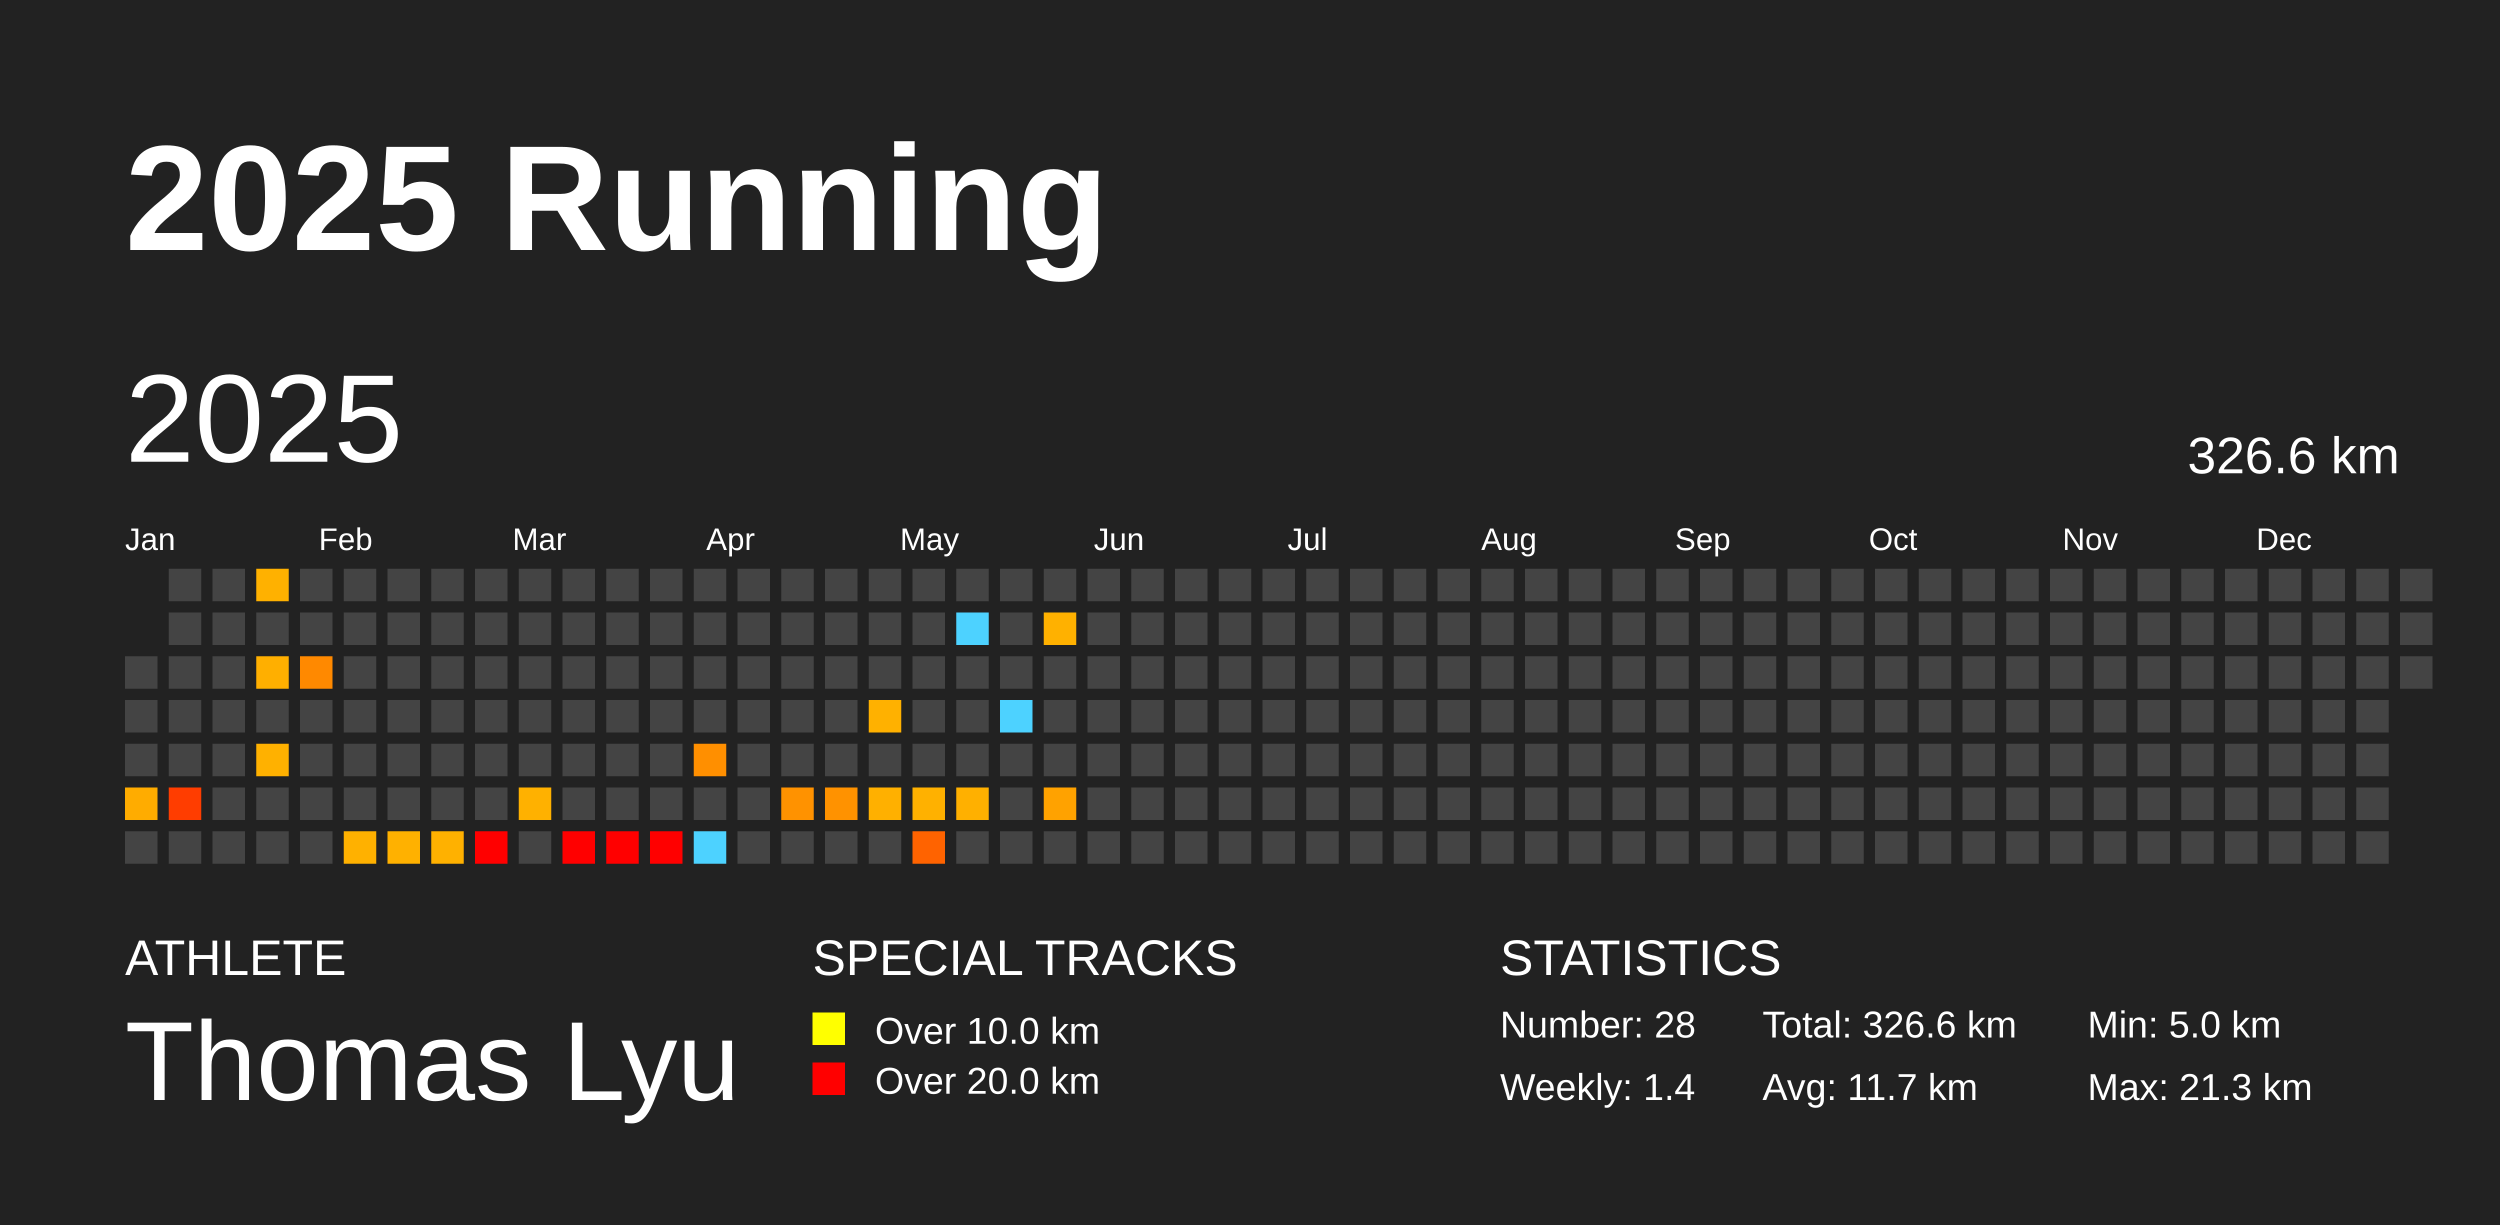
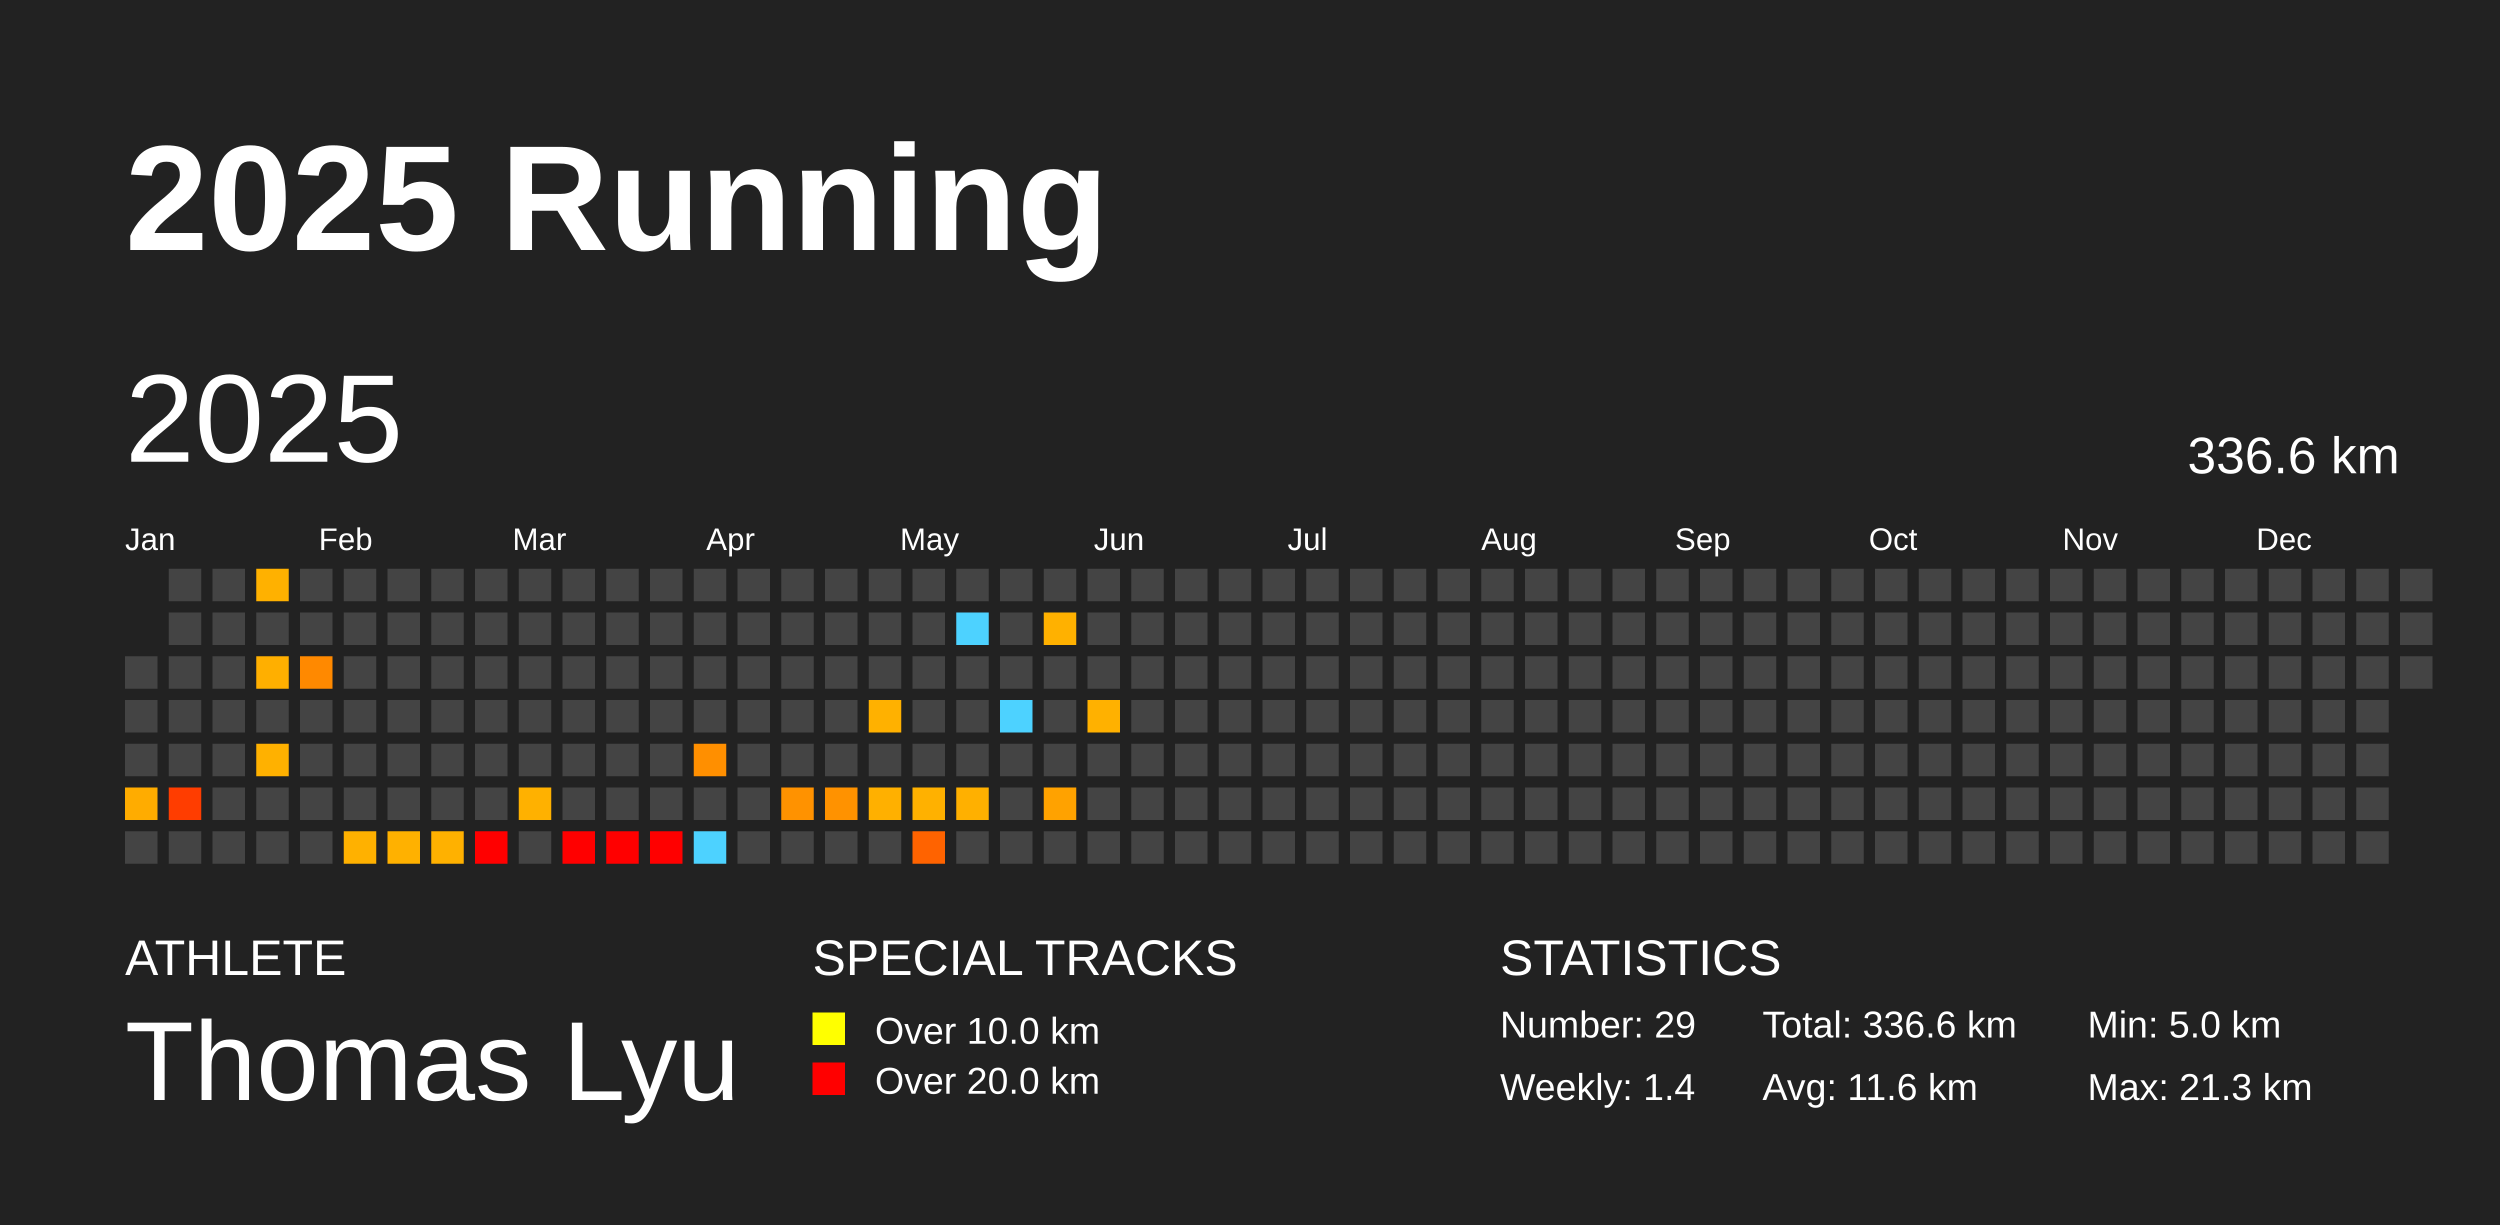
<svg xmlns="http://www.w3.org/2000/svg" baseProfile="full" height="98mm" version="1.1" viewBox="0,0,200,98" width="200mm">
  <defs />
  <rect fill="#222222" height="98" width="200" x="0" y="0" />
  <text fill="#FFFFFF" style="font-size:12px; font-family:Arial; font-weight:bold;" x="10" y="20">2025 Running</text>
  <text fill="#FFFFFF" style="font-size:4px; font-family:Arial" x="10" y="78">ATHLETE</text>
  <text fill="#FFFFFF" style="font-size:9px; font-family:Arial" x="10" y="88">Thomas Lyu</text>
  <text fill="#FFFFFF" style="font-size:4px; font-family:Arial" x="65" y="78">SPECIAL TRACKS</text>
  <rect fill="yellow" height="2.6" width="2.6" x="65" y="81" />
  <text fill="#FFFFFF" style="font-size:3px; font-family:Arial" x="70" y="83.5">Over 10.0 km</text>
  <rect fill="red" height="2.6" width="2.6" x="65" y="85" />
  <text fill="#FFFFFF" style="font-size:3px; font-family:Arial" x="70" y="87.5">Over 20.0 km</text>
  <text fill="#FFFFFF" style="font-size:4px; font-family:Arial" x="120" y="78">STATISTICS</text>
-   <text fill="#FFFFFF" style="font-size:3px; font-family:Arial" x="120" y="83">Number: 28</text>
+   <text fill="#FFFFFF" style="font-size:3px; font-family:Arial" x="120" y="83">Number: 29</text>
  <text fill="#FFFFFF" style="font-size:3px; font-family:Arial" x="120" y="88">Weekly: 1.4</text>
-   <text fill="#FFFFFF" style="font-size:3px; font-family:Arial" x="141" y="83">Total: 326.6 km</text>
-   <text fill="#FFFFFF" style="font-size:3px; font-family:Arial" x="141" y="88">Avg: 11.7 km</text>
+   <text fill="#FFFFFF" style="font-size:3px; font-family:Arial" x="141" y="83">Total: 336.6 km</text>
+   <text fill="#FFFFFF" style="font-size:3px; font-family:Arial" x="141" y="88">Avg: 11.6 km</text>
  <text fill="#FFFFFF" style="font-size:3px; font-family:Arial" x="167" y="83">Min: 5.0 km</text>
  <text fill="#FFFFFF" style="font-size:3px; font-family:Arial" x="167" y="88">Max: 21.3 km</text>
  <text dominant-baseline="hanging" fill="#FFFFFF" style="font-size:10.0px; font-family:Arial;" x="10" y="30">2025</text>
-   <text dominant-baseline="hanging" fill="#FFFFFF" style="font-size:4.125px; font-family:Arial;" x="175" y="35">326.6 km</text>
+   <text dominant-baseline="hanging" fill="#FFFFFF" style="font-size:4.125px; font-family:Arial;" x="175" y="35">336.6 km</text>
  <text fill="#FFFFFF" style="font-size:2.5px; font-family:Arial" x="10.0" y="44">Jan</text>
  <text fill="#FFFFFF" style="font-size:2.5px; font-family:Arial" x="25.5" y="44">Feb</text>
  <text fill="#FFFFFF" style="font-size:2.5px; font-family:Arial" x="41.0" y="44">Mar</text>
  <text fill="#FFFFFF" style="font-size:2.5px; font-family:Arial" x="56.5" y="44">Apr</text>
  <text fill="#FFFFFF" style="font-size:2.5px; font-family:Arial" x="72.0" y="44">May</text>
  <text fill="#FFFFFF" style="font-size:2.5px; font-family:Arial" x="87.5" y="44">Jun</text>
  <text fill="#FFFFFF" style="font-size:2.5px; font-family:Arial" x="103.0" y="44">Jul</text>
  <text fill="#FFFFFF" style="font-size:2.5px; font-family:Arial" x="118.5" y="44">Aug</text>
  <text fill="#FFFFFF" style="font-size:2.5px; font-family:Arial" x="134.0" y="44">Sep</text>
  <text fill="#FFFFFF" style="font-size:2.5px; font-family:Arial" x="149.5" y="44">Oct</text>
  <text fill="#FFFFFF" style="font-size:2.5px; font-family:Arial" x="165.0" y="44">Nov</text>
  <text fill="#FFFFFF" style="font-size:2.5px; font-family:Arial" x="180.5" y="44">Dec</text>
  <rect fill="#444444" height="2.6" width="2.6" x="10.0" y="52.5" />
  <rect fill="#444444" height="2.6" width="2.6" x="10.0" y="56.0" />
  <rect fill="#444444" height="2.6" width="2.6" x="10.0" y="59.5" />
  <rect fill="#ffac00" height="2.6" width="2.6" x="10.0" y="63.0" />
  <rect fill="#444444" height="2.6" width="2.6" x="10.0" y="66.5" />
  <rect fill="#444444" height="2.6" width="2.6" x="13.5" y="45.5" />
  <rect fill="#444444" height="2.6" width="2.6" x="13.5" y="49.0" />
  <rect fill="#444444" height="2.6" width="2.6" x="13.5" y="52.5" />
  <rect fill="#444444" height="2.6" width="2.6" x="13.5" y="56.0" />
  <rect fill="#444444" height="2.6" width="2.6" x="13.5" y="59.5" />
  <rect fill="#ff3d00" height="2.6" width="2.6" x="13.5" y="63.0" />
  <rect fill="#444444" height="2.6" width="2.6" x="13.5" y="66.5" />
  <rect fill="#444444" height="2.6" width="2.6" x="17.0" y="45.5" />
  <rect fill="#444444" height="2.6" width="2.6" x="17.0" y="49.0" />
  <rect fill="#444444" height="2.6" width="2.6" x="17.0" y="52.5" />
  <rect fill="#444444" height="2.6" width="2.6" x="17.0" y="56.0" />
  <rect fill="#444444" height="2.6" width="2.6" x="17.0" y="59.5" />
  <rect fill="#444444" height="2.6" width="2.6" x="17.0" y="63.0" />
  <rect fill="#444444" height="2.6" width="2.6" x="17.0" y="66.5" />
  <rect fill="#ffb100" height="2.6" width="2.6" x="20.5" y="45.5" />
  <rect fill="#444444" height="2.6" width="2.6" x="20.5" y="49.0" />
  <rect fill="#ffaf00" height="2.6" width="2.6" x="20.5" y="52.5" />
  <rect fill="#444444" height="2.6" width="2.6" x="20.5" y="56.0" />
  <rect fill="#ffb100" height="2.6" width="2.6" x="20.5" y="59.5" />
  <rect fill="#444444" height="2.6" width="2.6" x="20.5" y="63.0" />
  <rect fill="#444444" height="2.6" width="2.6" x="20.5" y="66.5" />
  <rect fill="#444444" height="2.6" width="2.6" x="24.0" y="45.5" />
  <rect fill="#444444" height="2.6" width="2.6" x="24.0" y="49.0" />
  <rect fill="#ff8900" height="2.6" width="2.6" x="24.0" y="52.5" />
  <rect fill="#444444" height="2.6" width="2.6" x="24.0" y="56.0" />
  <rect fill="#444444" height="2.6" width="2.6" x="24.0" y="59.5" />
  <rect fill="#444444" height="2.6" width="2.6" x="24.0" y="63.0" />
  <rect fill="#444444" height="2.6" width="2.6" x="24.0" y="66.5" />
  <rect fill="#444444" height="2.6" width="2.6" x="27.5" y="45.5" />
  <rect fill="#444444" height="2.6" width="2.6" x="27.5" y="49.0" />
  <rect fill="#444444" height="2.6" width="2.6" x="27.5" y="52.5" />
  <rect fill="#444444" height="2.6" width="2.6" x="27.5" y="56.0" />
  <rect fill="#444444" height="2.6" width="2.6" x="27.5" y="59.5" />
  <rect fill="#444444" height="2.6" width="2.6" x="27.5" y="63.0" />
  <rect fill="#ffb100" height="2.6" width="2.6" x="27.5" y="66.5" />
  <rect fill="#444444" height="2.6" width="2.6" x="31.0" y="45.5" />
  <rect fill="#444444" height="2.6" width="2.6" x="31.0" y="49.0" />
  <rect fill="#444444" height="2.6" width="2.6" x="31.0" y="52.5" />
  <rect fill="#444444" height="2.6" width="2.6" x="31.0" y="56.0" />
  <rect fill="#444444" height="2.6" width="2.6" x="31.0" y="59.5" />
  <rect fill="#444444" height="2.6" width="2.6" x="31.0" y="63.0" />
  <rect fill="#ffb100" height="2.6" width="2.6" x="31.0" y="66.5" />
  <rect fill="#444444" height="2.6" width="2.6" x="34.5" y="45.5" />
  <rect fill="#444444" height="2.6" width="2.6" x="34.5" y="49.0" />
  <rect fill="#444444" height="2.6" width="2.6" x="34.5" y="52.5" />
  <rect fill="#444444" height="2.6" width="2.6" x="34.5" y="56.0" />
  <rect fill="#444444" height="2.6" width="2.6" x="34.5" y="59.5" />
  <rect fill="#444444" height="2.6" width="2.6" x="34.5" y="63.0" />
  <rect fill="#ffb100" height="2.6" width="2.6" x="34.5" y="66.5" />
  <rect fill="#444444" height="2.6" width="2.6" x="38.0" y="45.5" />
  <rect fill="#444444" height="2.6" width="2.6" x="38.0" y="49.0" />
  <rect fill="#444444" height="2.6" width="2.6" x="38.0" y="52.5" />
  <rect fill="#444444" height="2.6" width="2.6" x="38.0" y="56.0" />
  <rect fill="#444444" height="2.6" width="2.6" x="38.0" y="59.5" />
  <rect fill="#444444" height="2.6" width="2.6" x="38.0" y="63.0" />
  <rect fill="red" height="2.6" width="2.6" x="38.0" y="66.5" />
  <rect fill="#444444" height="2.6" width="2.6" x="41.5" y="45.5" />
  <rect fill="#444444" height="2.6" width="2.6" x="41.5" y="49.0" />
  <rect fill="#444444" height="2.6" width="2.6" x="41.5" y="52.5" />
  <rect fill="#444444" height="2.6" width="2.6" x="41.5" y="56.0" />
  <rect fill="#444444" height="2.6" width="2.6" x="41.5" y="59.5" />
  <rect fill="#ffb100" height="2.6" width="2.6" x="41.5" y="63.0" />
  <rect fill="#444444" height="2.6" width="2.6" x="41.5" y="66.5" />
  <rect fill="#444444" height="2.6" width="2.6" x="45.0" y="45.5" />
  <rect fill="#444444" height="2.6" width="2.6" x="45.0" y="49.0" />
  <rect fill="#444444" height="2.6" width="2.6" x="45.0" y="52.5" />
  <rect fill="#444444" height="2.6" width="2.6" x="45.0" y="56.0" />
  <rect fill="#444444" height="2.6" width="2.6" x="45.0" y="59.5" />
  <rect fill="#444444" height="2.6" width="2.6" x="45.0" y="63.0" />
  <rect fill="red" height="2.6" width="2.6" x="45.0" y="66.5" />
  <rect fill="#444444" height="2.6" width="2.6" x="48.5" y="45.5" />
  <rect fill="#444444" height="2.6" width="2.6" x="48.5" y="49.0" />
  <rect fill="#444444" height="2.6" width="2.6" x="48.5" y="52.5" />
  <rect fill="#444444" height="2.6" width="2.6" x="48.5" y="56.0" />
  <rect fill="#444444" height="2.6" width="2.6" x="48.5" y="59.5" />
  <rect fill="#444444" height="2.6" width="2.6" x="48.5" y="63.0" />
  <rect fill="red" height="2.6" width="2.6" x="48.5" y="66.5" />
  <rect fill="#444444" height="2.6" width="2.6" x="52.0" y="45.5" />
  <rect fill="#444444" height="2.6" width="2.6" x="52.0" y="49.0" />
  <rect fill="#444444" height="2.6" width="2.6" x="52.0" y="52.5" />
  <rect fill="#444444" height="2.6" width="2.6" x="52.0" y="56.0" />
  <rect fill="#444444" height="2.6" width="2.6" x="52.0" y="59.5" />
  <rect fill="#444444" height="2.6" width="2.6" x="52.0" y="63.0" />
  <rect fill="red" height="2.6" width="2.6" x="52.0" y="66.5" />
  <rect fill="#444444" height="2.6" width="2.6" x="55.5" y="45.5" />
  <rect fill="#444444" height="2.6" width="2.6" x="55.5" y="49.0" />
  <rect fill="#444444" height="2.6" width="2.6" x="55.5" y="52.5" />
  <rect fill="#444444" height="2.6" width="2.6" x="55.5" y="56.0" />
  <rect fill="#ff8f00" height="2.6" width="2.6" x="55.5" y="59.5" />
  <rect fill="#444444" height="2.6" width="2.6" x="55.5" y="63.0" />
  <rect fill="#4dd2ff" height="2.6" width="2.6" x="55.5" y="66.5" />
  <rect fill="#444444" height="2.6" width="2.6" x="59.0" y="45.5" />
  <rect fill="#444444" height="2.6" width="2.6" x="59.0" y="49.0" />
  <rect fill="#444444" height="2.6" width="2.6" x="59.0" y="52.5" />
  <rect fill="#444444" height="2.6" width="2.6" x="59.0" y="56.0" />
  <rect fill="#444444" height="2.6" width="2.6" x="59.0" y="59.5" />
  <rect fill="#444444" height="2.6" width="2.6" x="59.0" y="63.0" />
  <rect fill="#444444" height="2.6" width="2.6" x="59.0" y="66.5" />
  <rect fill="#444444" height="2.6" width="2.6" x="62.5" y="45.5" />
  <rect fill="#444444" height="2.6" width="2.6" x="62.5" y="49.0" />
  <rect fill="#444444" height="2.6" width="2.6" x="62.5" y="52.5" />
  <rect fill="#444444" height="2.6" width="2.6" x="62.5" y="56.0" />
  <rect fill="#444444" height="2.6" width="2.6" x="62.5" y="59.5" />
  <rect fill="#ff9200" height="2.6" width="2.6" x="62.5" y="63.0" />
  <rect fill="#444444" height="2.6" width="2.6" x="62.5" y="66.5" />
  <rect fill="#444444" height="2.6" width="2.6" x="66.0" y="45.5" />
  <rect fill="#444444" height="2.6" width="2.6" x="66.0" y="49.0" />
  <rect fill="#444444" height="2.6" width="2.6" x="66.0" y="52.5" />
  <rect fill="#444444" height="2.6" width="2.6" x="66.0" y="56.0" />
  <rect fill="#444444" height="2.6" width="2.6" x="66.0" y="59.5" />
  <rect fill="#ff9200" height="2.6" width="2.6" x="66.0" y="63.0" />
  <rect fill="#444444" height="2.6" width="2.6" x="66.0" y="66.5" />
  <rect fill="#444444" height="2.6" width="2.6" x="69.5" y="45.5" />
  <rect fill="#444444" height="2.6" width="2.6" x="69.5" y="49.0" />
  <rect fill="#444444" height="2.6" width="2.6" x="69.5" y="52.5" />
  <rect fill="#ffb100" height="2.6" width="2.6" x="69.5" y="56.0" />
  <rect fill="#444444" height="2.6" width="2.6" x="69.5" y="59.5" />
  <rect fill="#ffb000" height="2.6" width="2.6" x="69.5" y="63.0" />
  <rect fill="#444444" height="2.6" width="2.6" x="69.5" y="66.5" />
  <rect fill="#444444" height="2.6" width="2.6" x="73.0" y="45.5" />
  <rect fill="#444444" height="2.6" width="2.6" x="73.0" y="49.0" />
  <rect fill="#444444" height="2.6" width="2.6" x="73.0" y="52.5" />
  <rect fill="#444444" height="2.6" width="2.6" x="73.0" y="56.0" />
  <rect fill="#444444" height="2.6" width="2.6" x="73.0" y="59.5" />
  <rect fill="#ffb100" height="2.6" width="2.6" x="73.0" y="63.0" />
  <rect fill="#ff6300" height="2.6" width="2.6" x="73.0" y="66.5" />
  <rect fill="#444444" height="2.6" width="2.6" x="76.5" y="45.5" />
  <rect fill="#4dd2ff" height="2.6" width="2.6" x="76.5" y="49.0" />
  <rect fill="#444444" height="2.6" width="2.6" x="76.5" y="52.5" />
  <rect fill="#444444" height="2.6" width="2.6" x="76.5" y="56.0" />
  <rect fill="#444444" height="2.6" width="2.6" x="76.5" y="59.5" />
  <rect fill="#ffb000" height="2.6" width="2.6" x="76.5" y="63.0" />
  <rect fill="#444444" height="2.6" width="2.6" x="76.5" y="66.5" />
  <rect fill="#444444" height="2.6" width="2.6" x="80.0" y="45.5" />
  <rect fill="#444444" height="2.6" width="2.6" x="80.0" y="49.0" />
  <rect fill="#444444" height="2.6" width="2.6" x="80.0" y="52.5" />
  <rect fill="#4dd2ff" height="2.6" width="2.6" x="80.0" y="56.0" />
  <rect fill="#444444" height="2.6" width="2.6" x="80.0" y="59.5" />
  <rect fill="#444444" height="2.6" width="2.6" x="80.0" y="63.0" />
  <rect fill="#444444" height="2.6" width="2.6" x="80.0" y="66.5" />
  <rect fill="#444444" height="2.6" width="2.6" x="83.5" y="45.5" />
  <rect fill="#ffb100" height="2.6" width="2.6" x="83.5" y="49.0" />
  <rect fill="#444444" height="2.6" width="2.6" x="83.5" y="52.5" />
  <rect fill="#444444" height="2.6" width="2.6" x="83.5" y="56.0" />
  <rect fill="#444444" height="2.6" width="2.6" x="83.5" y="59.5" />
  <rect fill="#ffa200" height="2.6" width="2.6" x="83.5" y="63.0" />
  <rect fill="#444444" height="2.6" width="2.6" x="83.5" y="66.5" />
  <rect fill="#444444" height="2.6" width="2.6" x="87.0" y="45.5" />
  <rect fill="#444444" height="2.6" width="2.6" x="87.0" y="49.0" />
  <rect fill="#444444" height="2.6" width="2.6" x="87.0" y="52.5" />
-   <rect fill="#444444" height="2.6" width="2.6" x="87.0" y="56.0" />
+   <rect fill="#ffb100" height="2.6" width="2.6" x="87.0" y="56.0" />
  <rect fill="#444444" height="2.6" width="2.6" x="87.0" y="59.5" />
  <rect fill="#444444" height="2.6" width="2.6" x="87.0" y="63.0" />
  <rect fill="#444444" height="2.6" width="2.6" x="87.0" y="66.5" />
  <rect fill="#444444" height="2.6" width="2.6" x="90.5" y="45.5" />
  <rect fill="#444444" height="2.6" width="2.6" x="90.5" y="49.0" />
  <rect fill="#444444" height="2.6" width="2.6" x="90.5" y="52.5" />
  <rect fill="#444444" height="2.6" width="2.6" x="90.5" y="56.0" />
  <rect fill="#444444" height="2.6" width="2.6" x="90.5" y="59.5" />
  <rect fill="#444444" height="2.6" width="2.6" x="90.5" y="63.0" />
  <rect fill="#444444" height="2.6" width="2.6" x="90.5" y="66.5" />
  <rect fill="#444444" height="2.6" width="2.6" x="94.0" y="45.5" />
  <rect fill="#444444" height="2.6" width="2.6" x="94.0" y="49.0" />
  <rect fill="#444444" height="2.6" width="2.6" x="94.0" y="52.5" />
  <rect fill="#444444" height="2.6" width="2.6" x="94.0" y="56.0" />
  <rect fill="#444444" height="2.6" width="2.6" x="94.0" y="59.5" />
  <rect fill="#444444" height="2.6" width="2.6" x="94.0" y="63.0" />
  <rect fill="#444444" height="2.6" width="2.6" x="94.0" y="66.5" />
  <rect fill="#444444" height="2.6" width="2.6" x="97.5" y="45.5" />
  <rect fill="#444444" height="2.6" width="2.6" x="97.5" y="49.0" />
  <rect fill="#444444" height="2.6" width="2.6" x="97.5" y="52.5" />
  <rect fill="#444444" height="2.6" width="2.6" x="97.5" y="56.0" />
  <rect fill="#444444" height="2.6" width="2.6" x="97.5" y="59.5" />
  <rect fill="#444444" height="2.6" width="2.6" x="97.5" y="63.0" />
  <rect fill="#444444" height="2.6" width="2.6" x="97.5" y="66.5" />
  <rect fill="#444444" height="2.6" width="2.6" x="101.0" y="45.5" />
  <rect fill="#444444" height="2.6" width="2.6" x="101.0" y="49.0" />
  <rect fill="#444444" height="2.6" width="2.6" x="101.0" y="52.5" />
  <rect fill="#444444" height="2.6" width="2.6" x="101.0" y="56.0" />
  <rect fill="#444444" height="2.6" width="2.6" x="101.0" y="59.5" />
  <rect fill="#444444" height="2.6" width="2.6" x="101.0" y="63.0" />
  <rect fill="#444444" height="2.6" width="2.6" x="101.0" y="66.5" />
  <rect fill="#444444" height="2.6" width="2.6" x="104.5" y="45.5" />
  <rect fill="#444444" height="2.6" width="2.6" x="104.5" y="49.0" />
  <rect fill="#444444" height="2.6" width="2.6" x="104.5" y="52.5" />
  <rect fill="#444444" height="2.6" width="2.6" x="104.5" y="56.0" />
  <rect fill="#444444" height="2.6" width="2.6" x="104.5" y="59.5" />
  <rect fill="#444444" height="2.6" width="2.6" x="104.5" y="63.0" />
  <rect fill="#444444" height="2.6" width="2.6" x="104.5" y="66.5" />
  <rect fill="#444444" height="2.6" width="2.6" x="108.0" y="45.5" />
  <rect fill="#444444" height="2.6" width="2.6" x="108.0" y="49.0" />
  <rect fill="#444444" height="2.6" width="2.6" x="108.0" y="52.5" />
  <rect fill="#444444" height="2.6" width="2.6" x="108.0" y="56.0" />
  <rect fill="#444444" height="2.6" width="2.6" x="108.0" y="59.5" />
  <rect fill="#444444" height="2.6" width="2.6" x="108.0" y="63.0" />
  <rect fill="#444444" height="2.6" width="2.6" x="108.0" y="66.5" />
  <rect fill="#444444" height="2.6" width="2.6" x="111.5" y="45.5" />
  <rect fill="#444444" height="2.6" width="2.6" x="111.5" y="49.0" />
  <rect fill="#444444" height="2.6" width="2.6" x="111.5" y="52.5" />
  <rect fill="#444444" height="2.6" width="2.6" x="111.5" y="56.0" />
  <rect fill="#444444" height="2.6" width="2.6" x="111.5" y="59.5" />
  <rect fill="#444444" height="2.6" width="2.6" x="111.5" y="63.0" />
  <rect fill="#444444" height="2.6" width="2.6" x="111.5" y="66.5" />
  <rect fill="#444444" height="2.6" width="2.6" x="115.0" y="45.5" />
  <rect fill="#444444" height="2.6" width="2.6" x="115.0" y="49.0" />
  <rect fill="#444444" height="2.6" width="2.6" x="115.0" y="52.5" />
  <rect fill="#444444" height="2.6" width="2.6" x="115.0" y="56.0" />
  <rect fill="#444444" height="2.6" width="2.6" x="115.0" y="59.5" />
  <rect fill="#444444" height="2.6" width="2.6" x="115.0" y="63.0" />
  <rect fill="#444444" height="2.6" width="2.6" x="115.0" y="66.5" />
  <rect fill="#444444" height="2.6" width="2.6" x="118.5" y="45.5" />
  <rect fill="#444444" height="2.6" width="2.6" x="118.5" y="49.0" />
  <rect fill="#444444" height="2.6" width="2.6" x="118.5" y="52.5" />
  <rect fill="#444444" height="2.6" width="2.6" x="118.5" y="56.0" />
  <rect fill="#444444" height="2.6" width="2.6" x="118.5" y="59.5" />
  <rect fill="#444444" height="2.6" width="2.6" x="118.5" y="63.0" />
  <rect fill="#444444" height="2.6" width="2.6" x="118.5" y="66.5" />
  <rect fill="#444444" height="2.6" width="2.6" x="122.0" y="45.5" />
  <rect fill="#444444" height="2.6" width="2.6" x="122.0" y="49.0" />
  <rect fill="#444444" height="2.6" width="2.6" x="122.0" y="52.5" />
  <rect fill="#444444" height="2.6" width="2.6" x="122.0" y="56.0" />
  <rect fill="#444444" height="2.6" width="2.6" x="122.0" y="59.5" />
  <rect fill="#444444" height="2.6" width="2.6" x="122.0" y="63.0" />
  <rect fill="#444444" height="2.6" width="2.6" x="122.0" y="66.5" />
  <rect fill="#444444" height="2.6" width="2.6" x="125.5" y="45.5" />
  <rect fill="#444444" height="2.6" width="2.6" x="125.5" y="49.0" />
  <rect fill="#444444" height="2.6" width="2.6" x="125.5" y="52.5" />
  <rect fill="#444444" height="2.6" width="2.6" x="125.5" y="56.0" />
  <rect fill="#444444" height="2.6" width="2.6" x="125.5" y="59.5" />
  <rect fill="#444444" height="2.6" width="2.6" x="125.5" y="63.0" />
  <rect fill="#444444" height="2.6" width="2.6" x="125.5" y="66.5" />
  <rect fill="#444444" height="2.6" width="2.6" x="129.0" y="45.5" />
  <rect fill="#444444" height="2.6" width="2.6" x="129.0" y="49.0" />
  <rect fill="#444444" height="2.6" width="2.6" x="129.0" y="52.5" />
  <rect fill="#444444" height="2.6" width="2.6" x="129.0" y="56.0" />
  <rect fill="#444444" height="2.6" width="2.6" x="129.0" y="59.5" />
  <rect fill="#444444" height="2.6" width="2.6" x="129.0" y="63.0" />
  <rect fill="#444444" height="2.6" width="2.6" x="129.0" y="66.5" />
  <rect fill="#444444" height="2.6" width="2.6" x="132.5" y="45.5" />
  <rect fill="#444444" height="2.6" width="2.6" x="132.5" y="49.0" />
  <rect fill="#444444" height="2.6" width="2.6" x="132.5" y="52.5" />
  <rect fill="#444444" height="2.6" width="2.6" x="132.5" y="56.0" />
  <rect fill="#444444" height="2.6" width="2.6" x="132.5" y="59.5" />
  <rect fill="#444444" height="2.6" width="2.6" x="132.5" y="63.0" />
  <rect fill="#444444" height="2.6" width="2.6" x="132.5" y="66.5" />
  <rect fill="#444444" height="2.6" width="2.6" x="136.0" y="45.5" />
  <rect fill="#444444" height="2.6" width="2.6" x="136.0" y="49.0" />
  <rect fill="#444444" height="2.6" width="2.6" x="136.0" y="52.5" />
  <rect fill="#444444" height="2.6" width="2.6" x="136.0" y="56.0" />
  <rect fill="#444444" height="2.6" width="2.6" x="136.0" y="59.5" />
  <rect fill="#444444" height="2.6" width="2.6" x="136.0" y="63.0" />
  <rect fill="#444444" height="2.6" width="2.6" x="136.0" y="66.5" />
  <rect fill="#444444" height="2.6" width="2.6" x="139.5" y="45.5" />
  <rect fill="#444444" height="2.6" width="2.6" x="139.5" y="49.0" />
  <rect fill="#444444" height="2.6" width="2.6" x="139.5" y="52.5" />
  <rect fill="#444444" height="2.6" width="2.6" x="139.5" y="56.0" />
  <rect fill="#444444" height="2.6" width="2.6" x="139.5" y="59.5" />
  <rect fill="#444444" height="2.6" width="2.6" x="139.5" y="63.0" />
  <rect fill="#444444" height="2.6" width="2.6" x="139.5" y="66.5" />
  <rect fill="#444444" height="2.6" width="2.6" x="143.0" y="45.5" />
  <rect fill="#444444" height="2.6" width="2.6" x="143.0" y="49.0" />
  <rect fill="#444444" height="2.6" width="2.6" x="143.0" y="52.5" />
  <rect fill="#444444" height="2.6" width="2.6" x="143.0" y="56.0" />
  <rect fill="#444444" height="2.6" width="2.6" x="143.0" y="59.5" />
  <rect fill="#444444" height="2.6" width="2.6" x="143.0" y="63.0" />
  <rect fill="#444444" height="2.6" width="2.6" x="143.0" y="66.5" />
  <rect fill="#444444" height="2.6" width="2.6" x="146.5" y="45.5" />
  <rect fill="#444444" height="2.6" width="2.6" x="146.5" y="49.0" />
  <rect fill="#444444" height="2.6" width="2.6" x="146.5" y="52.5" />
  <rect fill="#444444" height="2.6" width="2.6" x="146.5" y="56.0" />
  <rect fill="#444444" height="2.6" width="2.6" x="146.5" y="59.5" />
  <rect fill="#444444" height="2.6" width="2.6" x="146.5" y="63.0" />
  <rect fill="#444444" height="2.6" width="2.6" x="146.5" y="66.5" />
  <rect fill="#444444" height="2.6" width="2.6" x="150.0" y="45.5" />
  <rect fill="#444444" height="2.6" width="2.6" x="150.0" y="49.0" />
  <rect fill="#444444" height="2.6" width="2.6" x="150.0" y="52.5" />
  <rect fill="#444444" height="2.6" width="2.6" x="150.0" y="56.0" />
  <rect fill="#444444" height="2.6" width="2.6" x="150.0" y="59.5" />
  <rect fill="#444444" height="2.6" width="2.6" x="150.0" y="63.0" />
  <rect fill="#444444" height="2.6" width="2.6" x="150.0" y="66.5" />
  <rect fill="#444444" height="2.6" width="2.6" x="153.5" y="45.5" />
  <rect fill="#444444" height="2.6" width="2.6" x="153.5" y="49.0" />
  <rect fill="#444444" height="2.6" width="2.6" x="153.5" y="52.5" />
  <rect fill="#444444" height="2.6" width="2.6" x="153.5" y="56.0" />
  <rect fill="#444444" height="2.6" width="2.6" x="153.5" y="59.5" />
  <rect fill="#444444" height="2.6" width="2.6" x="153.5" y="63.0" />
  <rect fill="#444444" height="2.6" width="2.6" x="153.5" y="66.5" />
  <rect fill="#444444" height="2.6" width="2.6" x="157.0" y="45.5" />
  <rect fill="#444444" height="2.6" width="2.6" x="157.0" y="49.0" />
  <rect fill="#444444" height="2.6" width="2.6" x="157.0" y="52.5" />
  <rect fill="#444444" height="2.6" width="2.6" x="157.0" y="56.0" />
  <rect fill="#444444" height="2.6" width="2.6" x="157.0" y="59.5" />
  <rect fill="#444444" height="2.6" width="2.6" x="157.0" y="63.0" />
  <rect fill="#444444" height="2.6" width="2.6" x="157.0" y="66.5" />
  <rect fill="#444444" height="2.6" width="2.6" x="160.5" y="45.5" />
  <rect fill="#444444" height="2.6" width="2.6" x="160.5" y="49.0" />
  <rect fill="#444444" height="2.6" width="2.6" x="160.5" y="52.5" />
  <rect fill="#444444" height="2.6" width="2.6" x="160.5" y="56.0" />
  <rect fill="#444444" height="2.6" width="2.6" x="160.5" y="59.5" />
  <rect fill="#444444" height="2.6" width="2.6" x="160.5" y="63.0" />
  <rect fill="#444444" height="2.6" width="2.6" x="160.5" y="66.5" />
  <rect fill="#444444" height="2.6" width="2.6" x="164.0" y="45.5" />
  <rect fill="#444444" height="2.6" width="2.6" x="164.0" y="49.0" />
  <rect fill="#444444" height="2.6" width="2.6" x="164.0" y="52.5" />
  <rect fill="#444444" height="2.6" width="2.6" x="164.0" y="56.0" />
  <rect fill="#444444" height="2.6" width="2.6" x="164.0" y="59.5" />
  <rect fill="#444444" height="2.6" width="2.6" x="164.0" y="63.0" />
  <rect fill="#444444" height="2.6" width="2.6" x="164.0" y="66.5" />
  <rect fill="#444444" height="2.6" width="2.6" x="167.5" y="45.5" />
  <rect fill="#444444" height="2.6" width="2.6" x="167.5" y="49.0" />
  <rect fill="#444444" height="2.6" width="2.6" x="167.5" y="52.5" />
  <rect fill="#444444" height="2.6" width="2.6" x="167.5" y="56.0" />
  <rect fill="#444444" height="2.6" width="2.6" x="167.5" y="59.5" />
  <rect fill="#444444" height="2.6" width="2.6" x="167.5" y="63.0" />
  <rect fill="#444444" height="2.6" width="2.6" x="167.5" y="66.5" />
  <rect fill="#444444" height="2.6" width="2.6" x="171.0" y="45.5" />
  <rect fill="#444444" height="2.6" width="2.6" x="171.0" y="49.0" />
  <rect fill="#444444" height="2.6" width="2.6" x="171.0" y="52.5" />
  <rect fill="#444444" height="2.6" width="2.6" x="171.0" y="56.0" />
  <rect fill="#444444" height="2.6" width="2.6" x="171.0" y="59.5" />
  <rect fill="#444444" height="2.6" width="2.6" x="171.0" y="63.0" />
  <rect fill="#444444" height="2.6" width="2.6" x="171.0" y="66.5" />
  <rect fill="#444444" height="2.6" width="2.6" x="174.5" y="45.5" />
  <rect fill="#444444" height="2.6" width="2.6" x="174.5" y="49.0" />
  <rect fill="#444444" height="2.6" width="2.6" x="174.5" y="52.5" />
  <rect fill="#444444" height="2.6" width="2.6" x="174.5" y="56.0" />
  <rect fill="#444444" height="2.6" width="2.6" x="174.5" y="59.5" />
  <rect fill="#444444" height="2.6" width="2.6" x="174.5" y="63.0" />
  <rect fill="#444444" height="2.6" width="2.6" x="174.5" y="66.5" />
  <rect fill="#444444" height="2.6" width="2.6" x="178.0" y="45.5" />
  <rect fill="#444444" height="2.6" width="2.6" x="178.0" y="49.0" />
  <rect fill="#444444" height="2.6" width="2.6" x="178.0" y="52.5" />
  <rect fill="#444444" height="2.6" width="2.6" x="178.0" y="56.0" />
  <rect fill="#444444" height="2.6" width="2.6" x="178.0" y="59.5" />
  <rect fill="#444444" height="2.6" width="2.6" x="178.0" y="63.0" />
  <rect fill="#444444" height="2.6" width="2.6" x="178.0" y="66.5" />
  <rect fill="#444444" height="2.6" width="2.6" x="181.5" y="45.5" />
  <rect fill="#444444" height="2.6" width="2.6" x="181.5" y="49.0" />
  <rect fill="#444444" height="2.6" width="2.6" x="181.5" y="52.5" />
  <rect fill="#444444" height="2.6" width="2.6" x="181.5" y="56.0" />
  <rect fill="#444444" height="2.6" width="2.6" x="181.5" y="59.5" />
  <rect fill="#444444" height="2.6" width="2.6" x="181.5" y="63.0" />
  <rect fill="#444444" height="2.6" width="2.6" x="181.5" y="66.5" />
  <rect fill="#444444" height="2.6" width="2.6" x="185.0" y="45.5" />
  <rect fill="#444444" height="2.6" width="2.6" x="185.0" y="49.0" />
  <rect fill="#444444" height="2.6" width="2.6" x="185.0" y="52.5" />
  <rect fill="#444444" height="2.6" width="2.6" x="185.0" y="56.0" />
  <rect fill="#444444" height="2.6" width="2.6" x="185.0" y="59.5" />
  <rect fill="#444444" height="2.6" width="2.6" x="185.0" y="63.0" />
  <rect fill="#444444" height="2.6" width="2.6" x="185.0" y="66.5" />
  <rect fill="#444444" height="2.6" width="2.6" x="188.5" y="45.5" />
  <rect fill="#444444" height="2.6" width="2.6" x="188.5" y="49.0" />
  <rect fill="#444444" height="2.6" width="2.6" x="188.5" y="52.5" />
  <rect fill="#444444" height="2.6" width="2.6" x="188.5" y="56.0" />
  <rect fill="#444444" height="2.6" width="2.6" x="188.5" y="59.5" />
  <rect fill="#444444" height="2.6" width="2.6" x="188.5" y="63.0" />
  <rect fill="#444444" height="2.6" width="2.6" x="188.5" y="66.5" />
  <rect fill="#444444" height="2.6" width="2.6" x="192.0" y="45.5" />
  <rect fill="#444444" height="2.6" width="2.6" x="192.0" y="49.0" />
  <rect fill="#444444" height="2.6" width="2.6" x="192.0" y="52.5" />
</svg>
